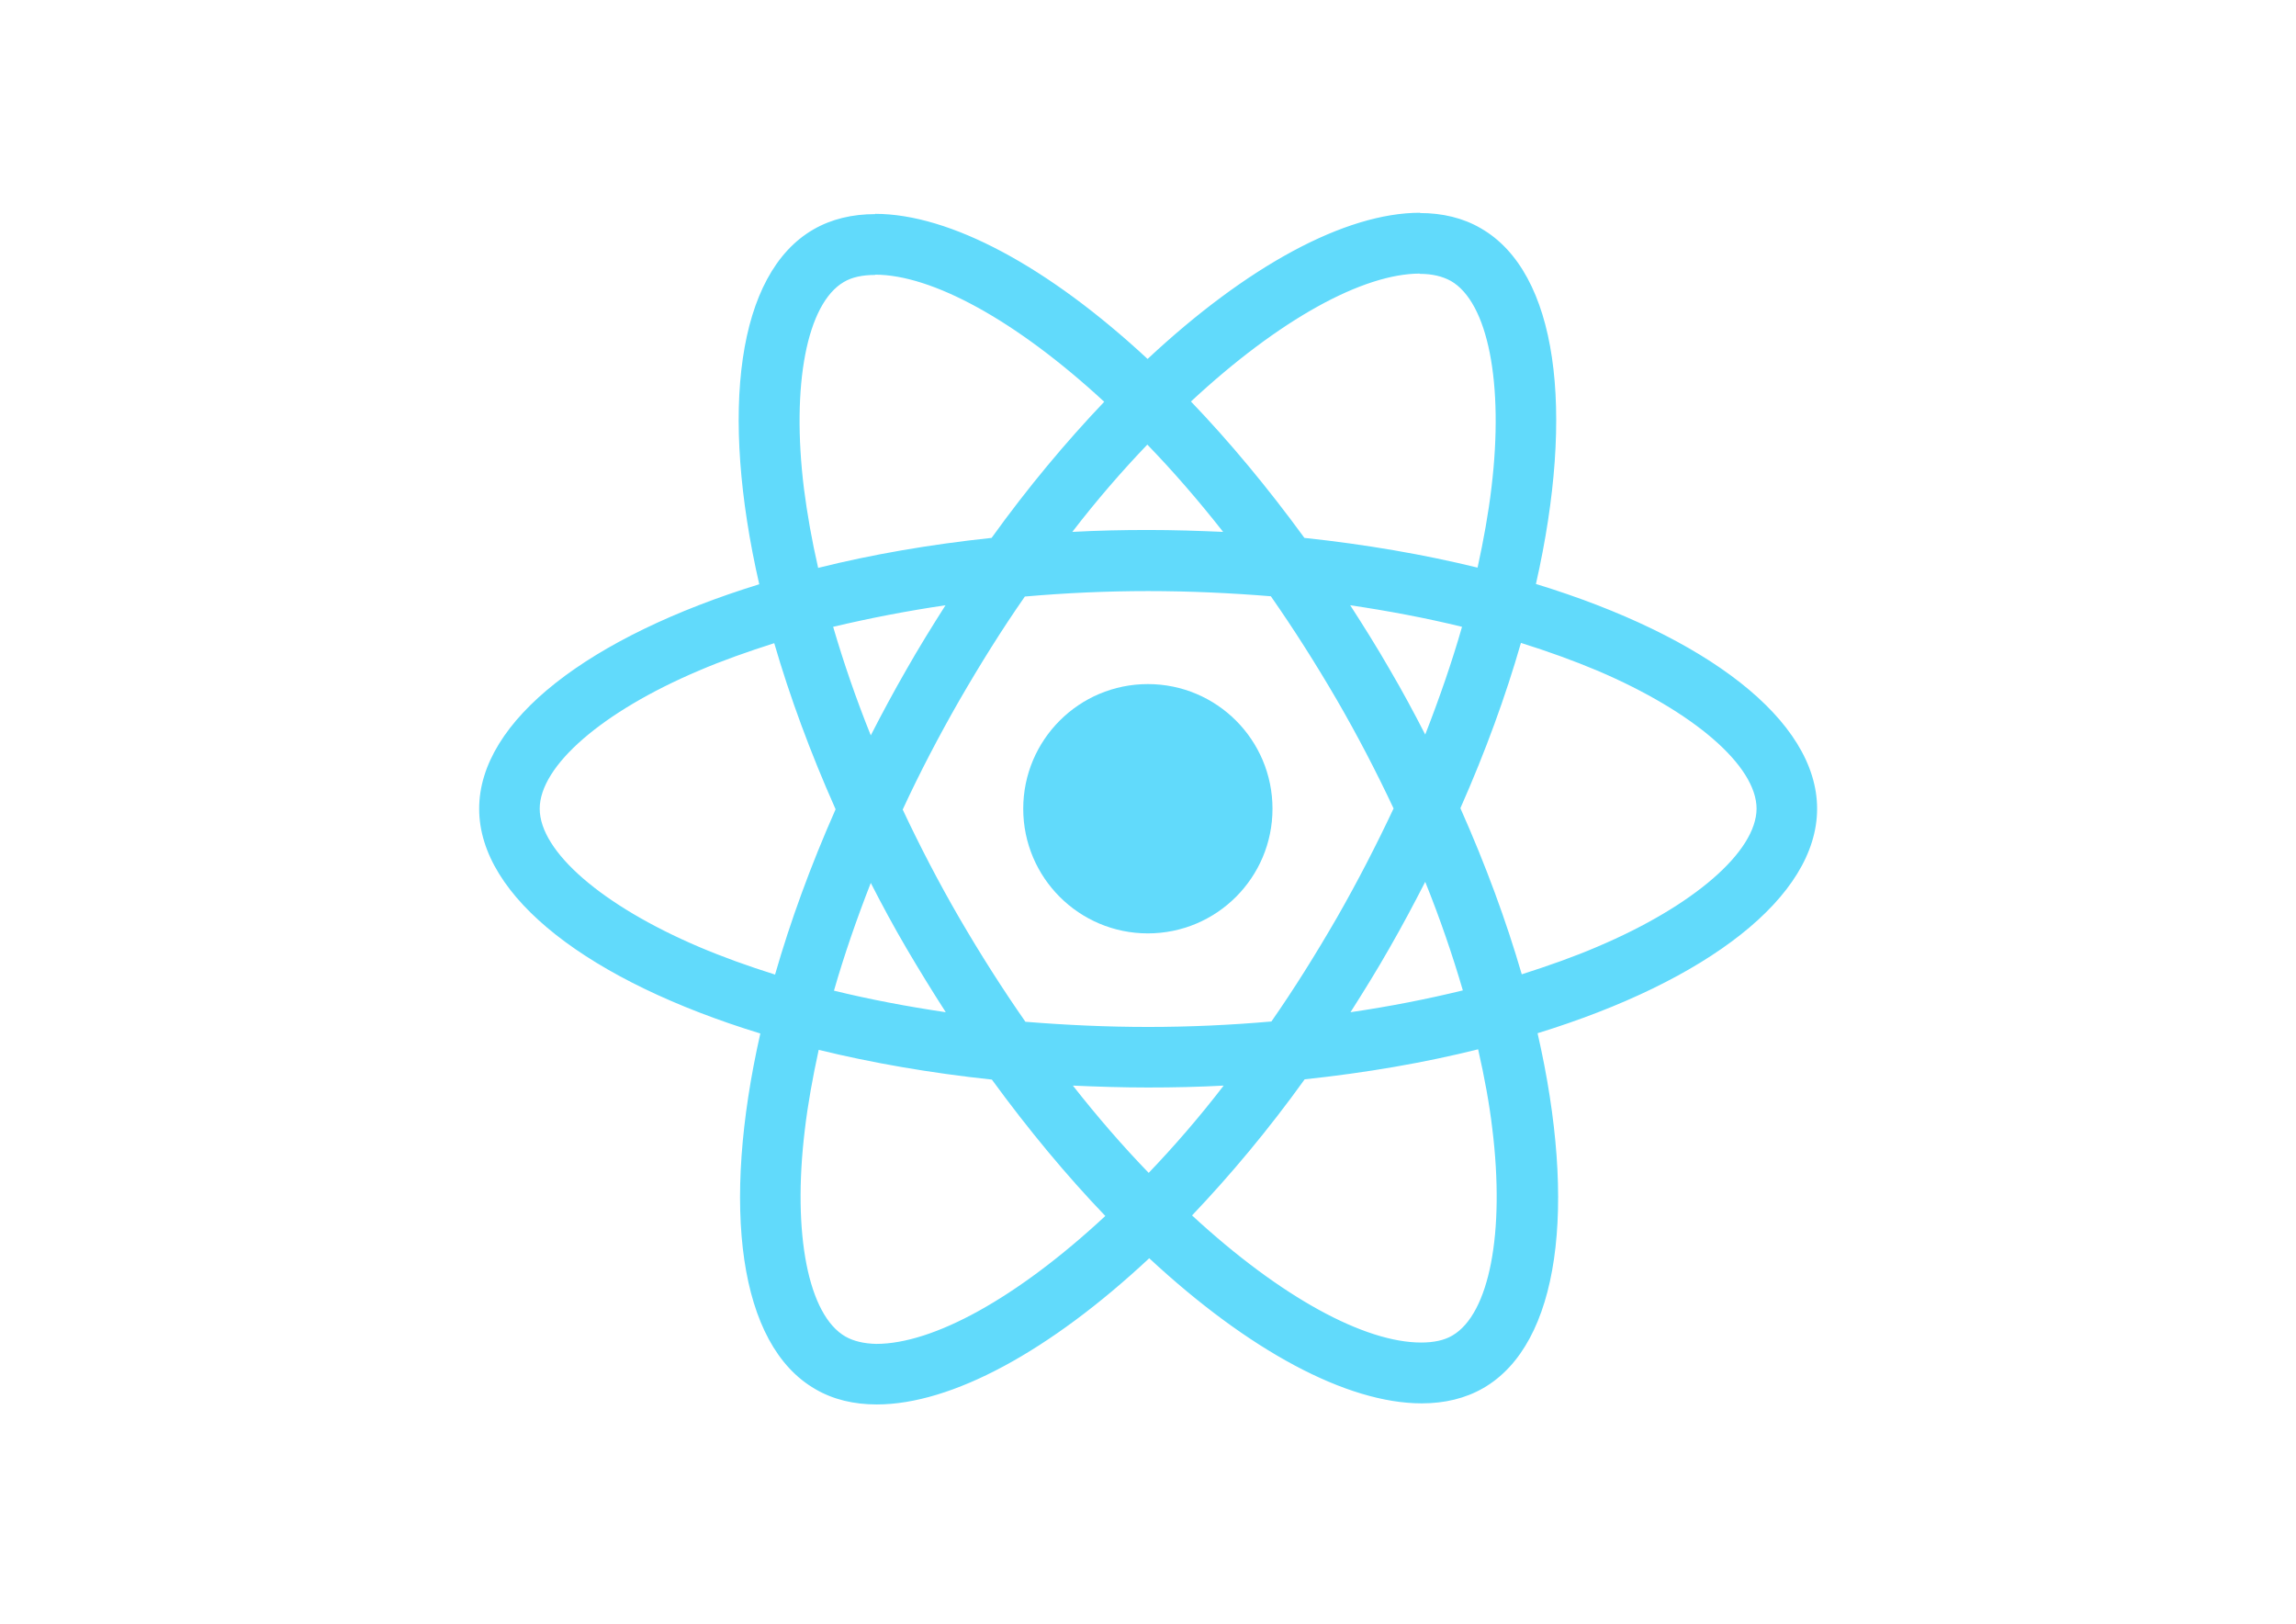
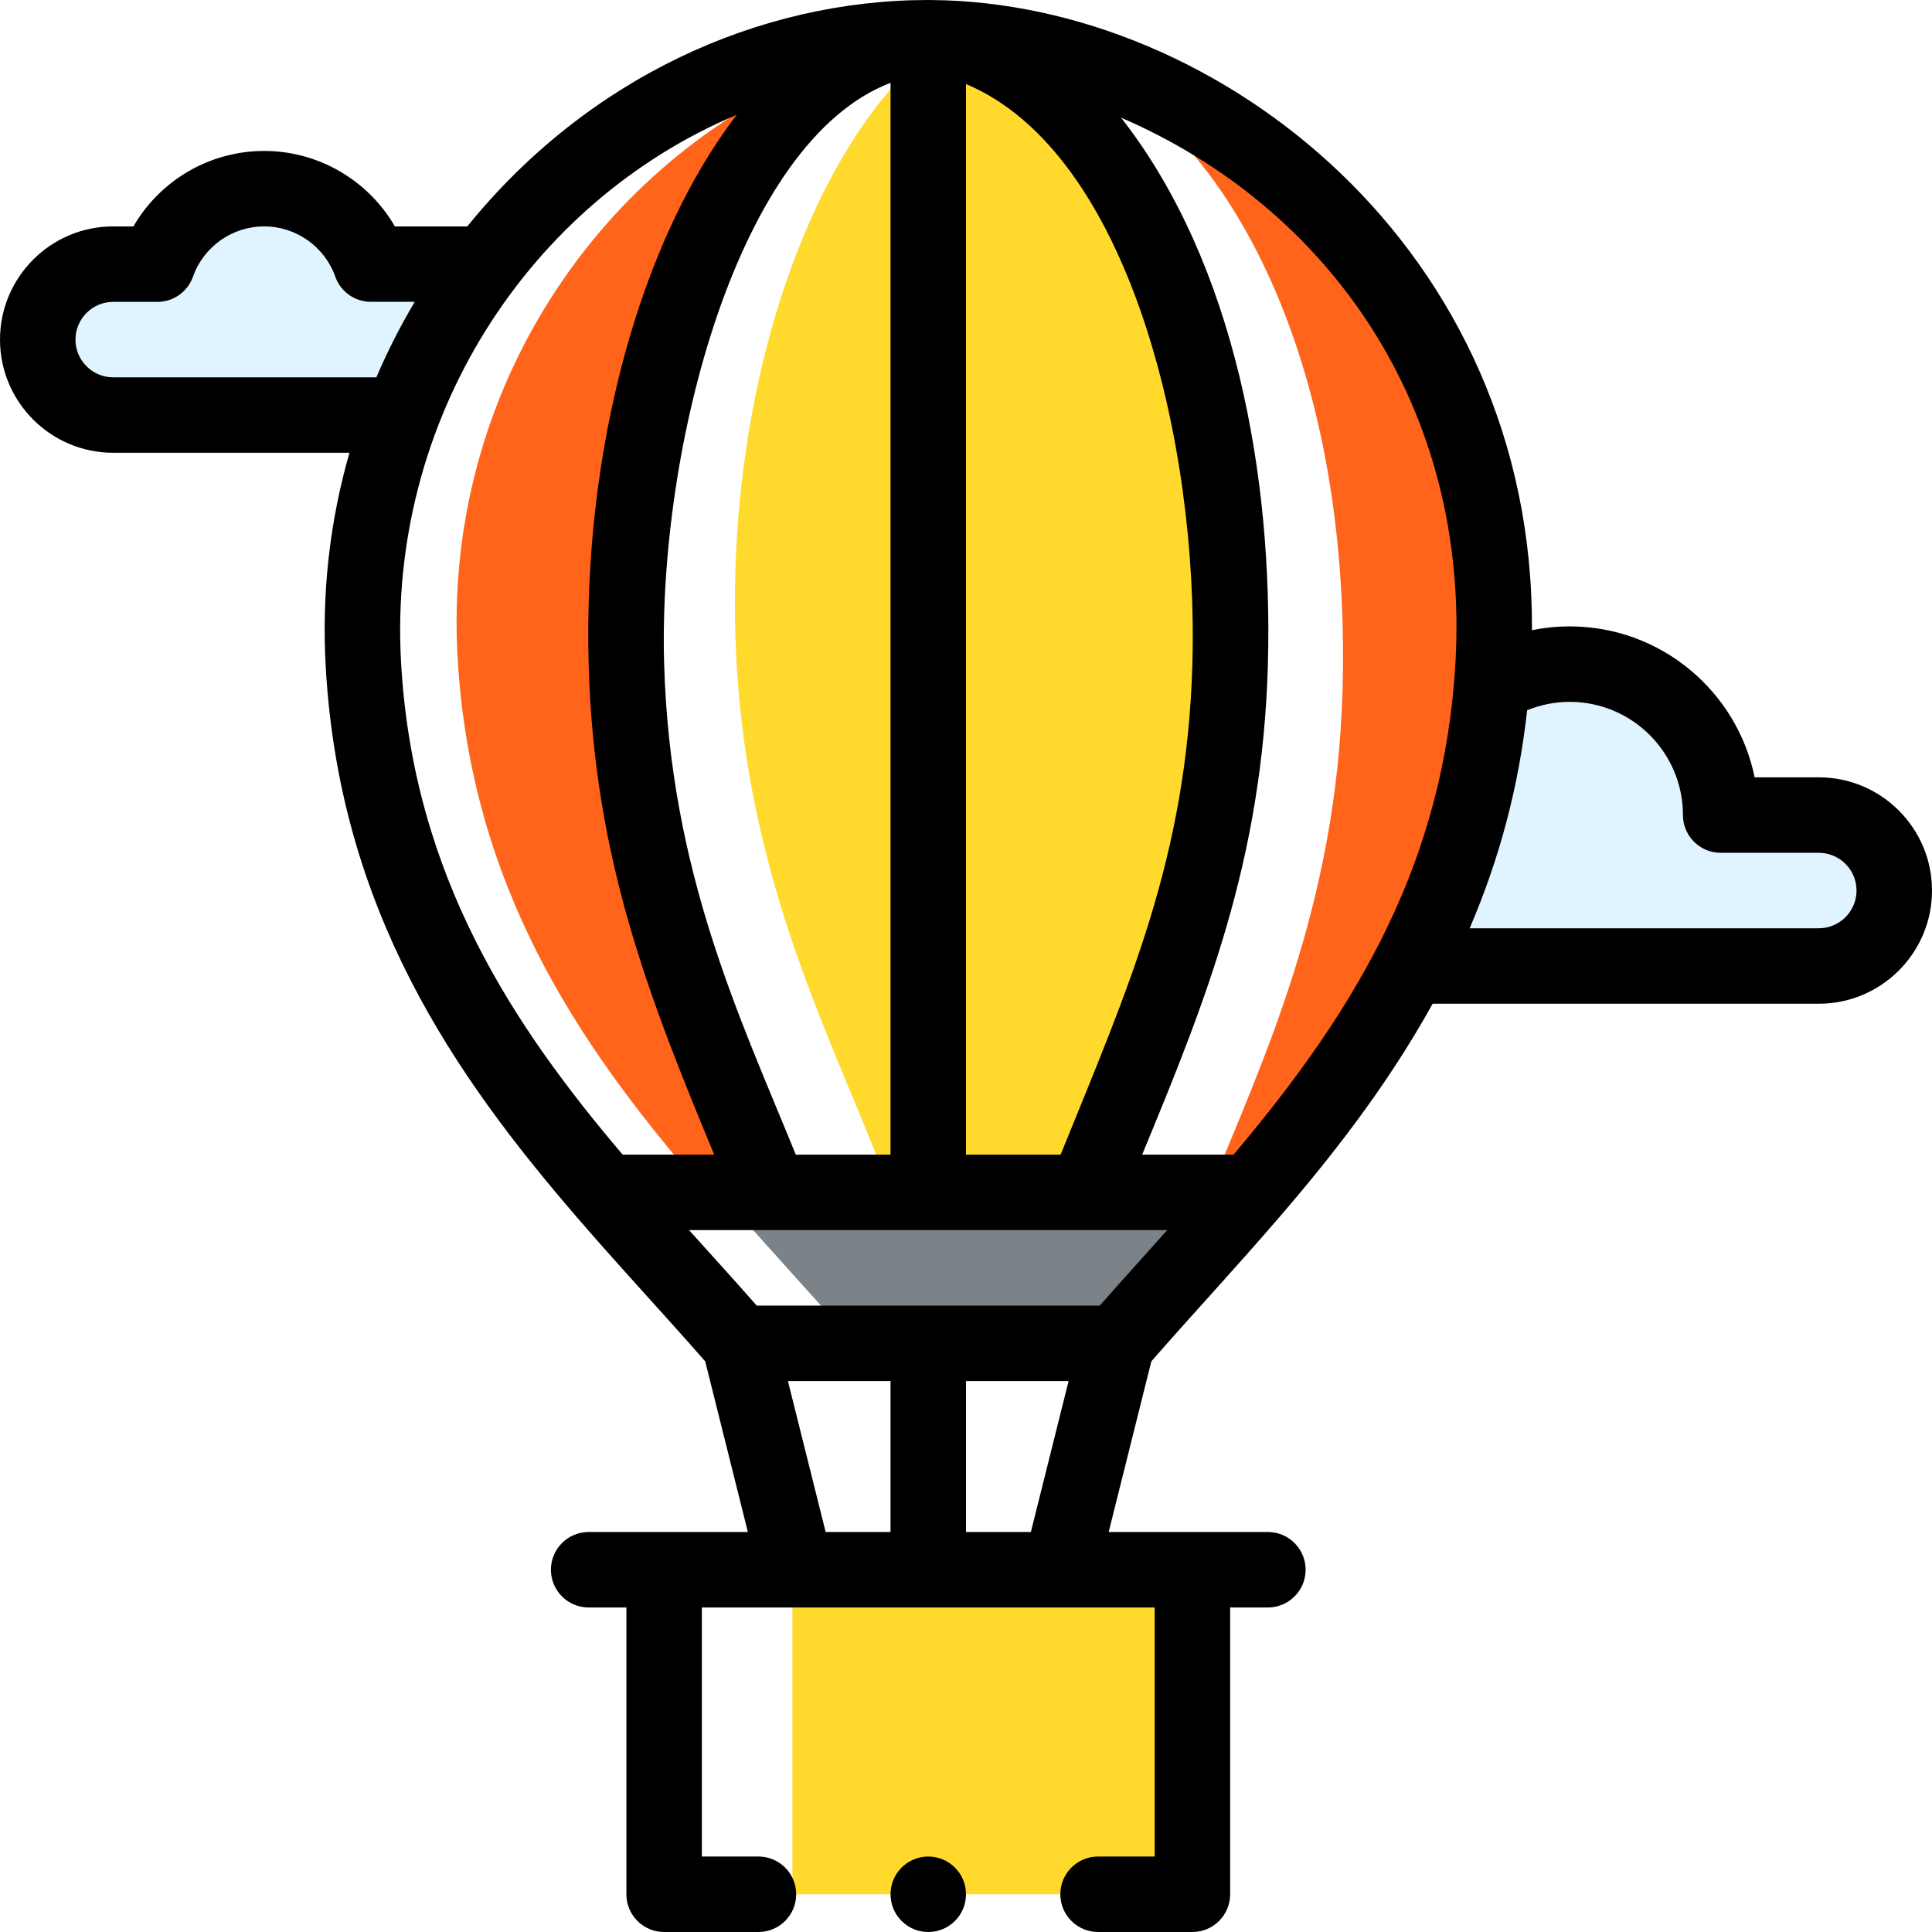
- <svg xmlns="http://www.w3.org/2000/svg" viewBox="0 0 841.9 595.3">
-   <g fill="#61DAFB">
-     <path d="M666.3 296.5c0-32.5-40.7-63.3-103.1-82.4 14.4-63.6 8-114.2-20.2-130.4-6.5-3.8-14.1-5.6-22.4-5.6v22.3c4.6 0 8.3.9 11.4 2.6 13.6 7.8 19.5 37.5 14.9 75.7-1.1 9.4-2.9 19.3-5.1 29.4-19.6-4.8-41-8.5-63.5-10.9-13.5-18.5-27.5-35.3-41.6-50 32.6-30.3 63.2-46.9 84-46.9V78c-27.5 0-63.5 19.6-99.9 53.6-36.4-33.8-72.4-53.2-99.9-53.2v22.3c20.7 0 51.4 16.5 84 46.6-14 14.7-28 31.4-41.3 49.9-22.6 2.4-44 6.1-63.6 11-2.3-10-4-19.7-5.2-29-4.7-38.2 1.1-67.9 14.6-75.8 3-1.8 6.9-2.6 11.5-2.6V78.5c-8.4 0-16 1.8-22.6 5.6-28.1 16.2-34.4 66.7-19.9 130.1-62.2 19.2-102.7 49.9-102.7 82.3 0 32.5 40.7 63.3 103.1 82.4-14.4 63.6-8 114.2 20.2 130.4 6.5 3.8 14.1 5.6 22.5 5.6 27.5 0 63.5-19.6 99.9-53.6 36.4 33.8 72.4 53.2 99.9 53.2 8.4 0 16-1.8 22.6-5.6 28.1-16.2 34.4-66.7 19.9-130.1 62-19.1 102.5-49.9 102.5-82.3zm-130.2-66.7c-3.7 12.9-8.3 26.2-13.5 39.5-4.1-8-8.4-16-13.1-24-4.6-8-9.5-15.8-14.4-23.4 14.2 2.1 27.9 4.7 41 7.9zm-45.8 106.5c-7.8 13.5-15.8 26.3-24.1 38.2-14.9 1.3-30 2-45.2 2-15.1 0-30.2-.7-45-1.9-8.3-11.9-16.4-24.6-24.2-38-7.6-13.1-14.5-26.4-20.8-39.8 6.2-13.4 13.2-26.8 20.7-39.9 7.8-13.5 15.8-26.3 24.1-38.2 14.9-1.3 30-2 45.2-2 15.1 0 30.2.7 45 1.9 8.3 11.9 16.4 24.6 24.2 38 7.6 13.1 14.5 26.4 20.8 39.8-6.3 13.4-13.2 26.8-20.7 39.9zm32.3-13c5.4 13.4 10 26.8 13.8 39.8-13.1 3.2-26.9 5.9-41.2 8 4.9-7.7 9.8-15.6 14.4-23.7 4.6-8 8.9-16.1 13-24.1zM421.2 430c-9.3-9.6-18.6-20.3-27.8-32 9 .4 18.2.7 27.5.7 9.4 0 18.7-.2 27.8-.7-9 11.7-18.3 22.4-27.5 32zm-74.4-58.9c-14.2-2.1-27.9-4.7-41-7.9 3.7-12.9 8.3-26.2 13.5-39.5 4.1 8 8.4 16 13.1 24 4.7 8 9.5 15.8 14.4 23.4zM420.7 163c9.3 9.6 18.6 20.3 27.8 32-9-.4-18.2-.7-27.5-.7-9.4 0-18.7.2-27.8.7 9-11.7 18.3-22.4 27.5-32zm-74 58.9c-4.9 7.7-9.8 15.6-14.4 23.7-4.6 8-8.9 16-13 24-5.4-13.4-10-26.8-13.8-39.8 13.1-3.1 26.9-5.8 41.2-7.9zm-90.5 125.2c-35.4-15.1-58.3-34.9-58.3-50.6 0-15.7 22.9-35.6 58.3-50.6 8.6-3.7 18-7 27.7-10.1 5.7 19.6 13.2 40 22.5 60.9-9.2 20.8-16.6 41.1-22.2 60.6-9.9-3.1-19.3-6.5-28-10.2zM310 490c-13.6-7.8-19.5-37.5-14.9-75.7 1.1-9.4 2.9-19.3 5.1-29.4 19.6 4.8 41 8.5 63.5 10.9 13.5 18.5 27.5 35.3 41.6 50-32.6 30.3-63.2 46.9-84 46.9-4.5-.1-8.3-1-11.3-2.7zm237.2-76.2c4.7 38.2-1.1 67.9-14.6 75.8-3 1.8-6.9 2.6-11.5 2.6-20.7 0-51.4-16.5-84-46.6 14-14.7 28-31.4 41.3-49.9 22.6-2.4 44-6.1 63.6-11 2.3 10.1 4.1 19.8 5.2 29.1zm38.5-66.7c-8.6 3.7-18 7-27.7 10.1-5.7-19.6-13.2-40-22.5-60.9 9.2-20.8 16.6-41.1 22.2-60.6 9.9 3.1 19.3 6.5 28.1 10.2 35.4 15.1 58.3 34.9 58.3 50.6-.1 15.7-23 35.6-58.4 50.6zM320.8 78.4z" />
-     <circle cx="420.9" cy="296.5" r="45.7" />
-     <path d="M520.5 78.1z" />
-   </g>
+ <svg xmlns="http://www.w3.org/2000/svg" height="512pt" viewBox="0 0 512 512" width="512pt">
+   <path d="m482 216h-26c0-22.09-17.91-40-40-40-7.578 0-14.66 2.109-20.699 5.77h-.012l-21.57 74.16.133.07h108.148c11.051 0 20-8.949 20-20s-8.949-20-20-20zm0 0" fill="#e0f4ff" />
+   <path d="m296.875 355c11.02-12.652 22.961-25.438 34.613-39-14.473 0-94.684 0-140.699 0 11.727 13.555 23.715 26.324 34.723 39zm0 0" fill="#7c8388" />
+   <path d="m210 416v86h106v-86c-35.273 0-70.625 0-106 0zm0 0" fill="#ffda2d" />
+   <path d="m250.543 10.355c-31.926 22.004-57.719 84.922-55.672 157.645 1.73 61.379 23.84 103.578 38.129 140h58.055c14.191-34.824 33.348-75.395 34.945-132 2.859-101.734-42.074-160.652-75.457-165.645zm0 0" fill="#ffda2d" />
+   <path d="m166.113 173c-1.953-69.332 21.402-129.766 51.25-154.316-58.082 23.855-100.078 84.977-96.102 155.406 3.418 60.812 32.207 102.746 63.254 138.91h12.574l1.805-13.18c-13.883-33.484-31.254-72.695-32.781-126.82zm0 0" fill="#ff641a" />
+   <path d="m303.633 23.152c-3.898-.859-7.785-1.551-11.633-2.055 31.254 15.109 66.324 71.664 63.785 161.902-1.609 57.145-21.121 97.953-35.355 133h11.07c36.602-42.605 60.957-83.613 64.199-139.91 4.355-77.305-41.07-129.926-92.066-152.938zm0 0" fill="#ff641a" />
+   <path d="m98.289 70c-4.117-11.648-15.23-20-28.289-20s-24.172 8.352-28.289 20h-11.711c-11.051 0-20 8.949-20 20s8.949 20 20 20h76.469l22.223-40zm0 0" fill="#e0f4ff" />
+   <path d="m482 206h-17.004c-4.645-22.793-24.852-40-48.996-40-3.383 0-6.742.344-10.023 1.016.672-101.027-83.043-166.336-158.871-167-.004 0-.008 0-.012 0-.02-.004-.039 0-.059-.004-.062 0-.125-.004-.188-.004-.012 0-.023.004-.031.004-.27-.008-.82-.012-.82-.012-44.992.004-90.32 20.695-122.16 60h-19.191c-7.055-12.199-20.207-20-34.645-20s-27.59 7.801-34.645 20h-5.355c-16.543 0-30 13.457-30 30s13.457 29.988 30 29.988h62.613c-5.266 18.328-7.387 37.332-6.297 56.664 3.633 64.602 34.117 108.289 66.52 145.875 11.707 13.59 22.75 25.324 34.051 38.242l11.305 45.23h-42.191c-5.523 0-10 4.477-10 10s4.477 10 10 10h10v76c0 5.523 4.477 10 10 10h25c5.523 0 10-4.477 10-10s-4.477-10-10-10h-15v-66h120v66h-15c-5.523 0-10 4.477-10 10s4.477 10 10 10h25c5.523 0 10-4.477 10-10v-76h10c5.523 0 10-4.477 10-10s-4.477-10-10-10h-42.191l11.309-45.234c11.227-12.852 22.227-24.605 33.867-38.145.031-.035.066-.066.102-.105 12.395-14.426 27.93-33.629 40.574-56.516h102.34c16.543 0 30-13.457 30-30s-13.457-30-30-30zm-96.281-30.488c-3.008 52.07-25.105 90.656-58.836 130.488h-24.199c16.93-40.934 31.855-78.008 33.312-129.719 1.395-49.652-8.562-106.305-38.895-145.094 54.855 23.684 92.43 76.566 88.617 144.324zm-94.262 170.488h-90.918c-5.801-6.594-11.738-13.129-17.934-20.012h126.734c-6.246 6.965-12.125 13.457-17.883 20.012zm-115.461-170.281c-1.594-56.691 19.289-138.211 60.004-153.766v284.047h-25.105c-14.652-36.062-33.332-74.672-34.898-130.281zm105.078 130.281h-25.074v-283.734c43.352 18.246 61.629 95.629 60.004 153.453-1.457 51.688-16.965 85.898-34.93 130.281zm-261.074-216c0-5.516 4.484-10 10-10h11.711c4.234 0 8.016-2.672 9.426-6.664 2.82-7.977 10.402-13.336 18.863-13.336s16.043 5.359 18.863 13.336c1.41 3.992 5.188 6.652 9.426 6.652h11.621c-3.824 6.434-7.223 13.121-10.172 20.012h-69.738c-5.516 0-10-4.484-10-10zm175.242-59.57c-25.672 33.453-40.84 88.895-39.238 145.852 1.438 51.023 15.766 87.547 33.27 129.719h-24.258c-28.965-34.125-55.543-73.766-58.73-130.473-3.613-64.035 33.531-121.793 88.957-145.098zm13.566 335.57h27.191v40h-17.191zm47.191 40v-40h27.191l-10 40zm226-160h-92.523c8.004-18.652 13.023-37.727 15.23-57.781 3.566-1.449 7.398-2.219 11.293-2.219 16.543 0 30 13.457 30 30 0 5.523 4.477 10 10 10h26c5.516 0 10 4.484 10 10s-4.484 10-10 10zm0 0" />
+   <path d="m256 502c0 5.523-4.477 10-10 10s-10-4.477-10-10 4.477-10 10-10 10 4.477 10 10zm0 0" />
</svg>
